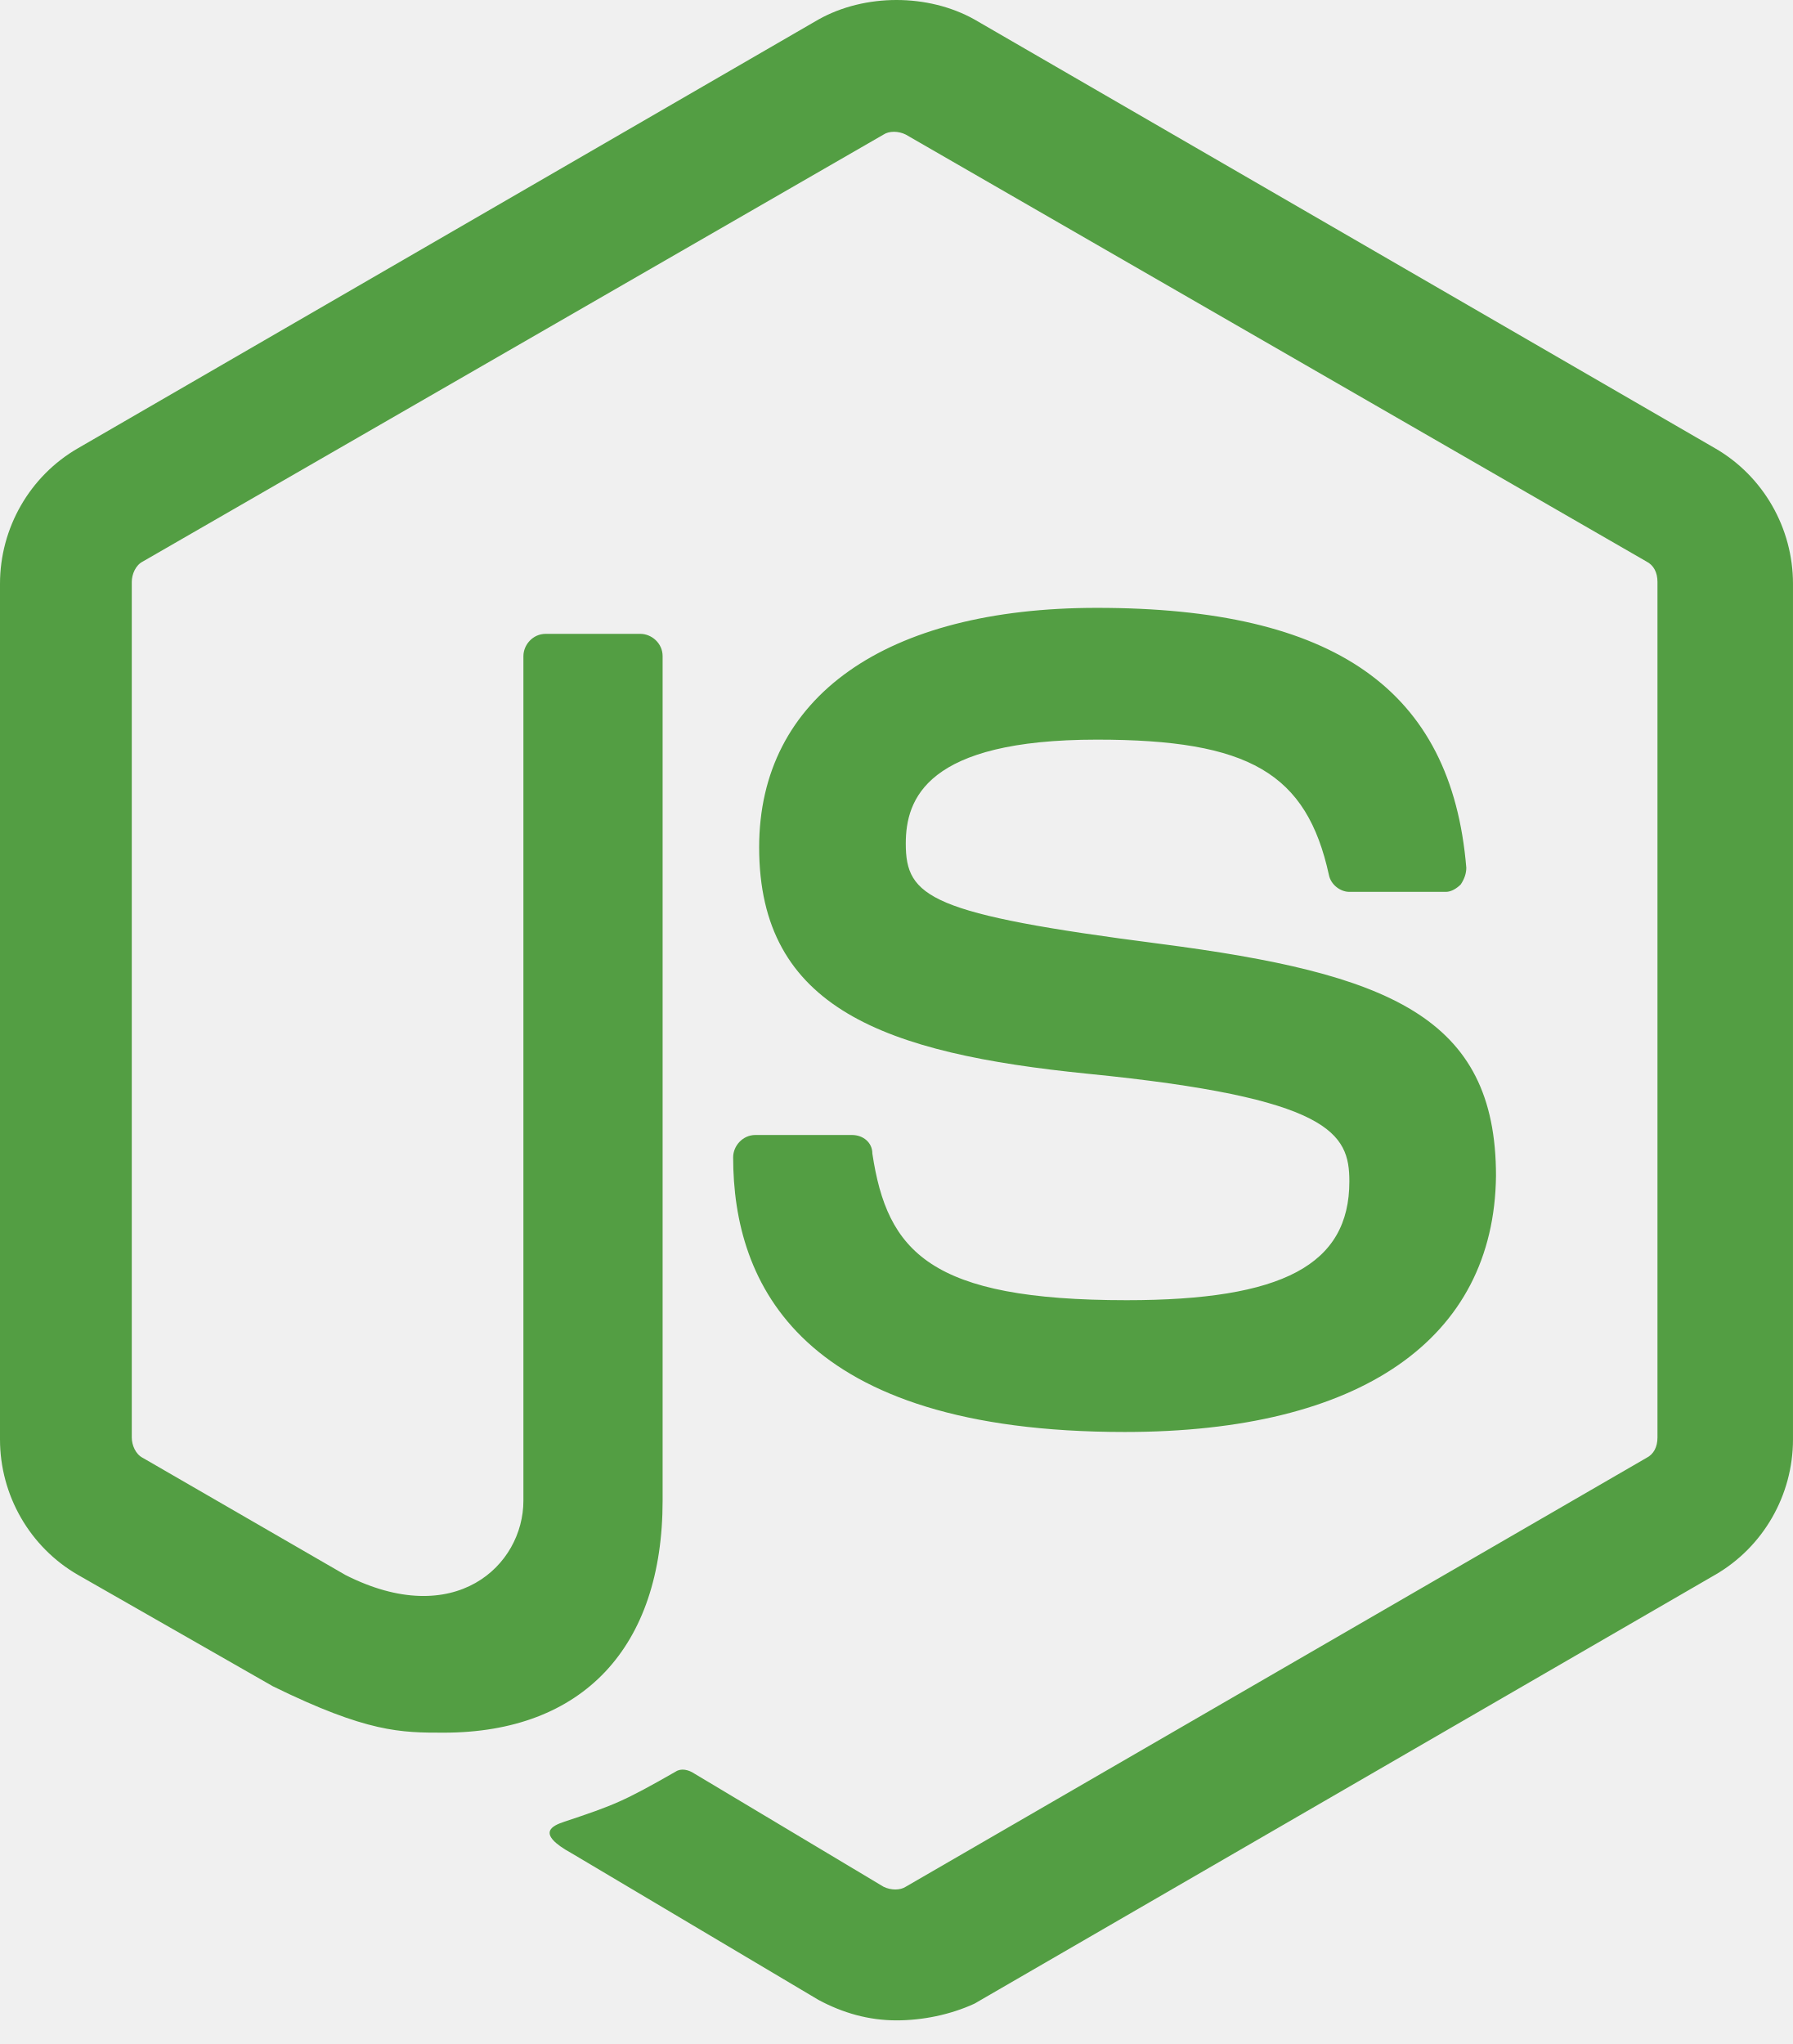
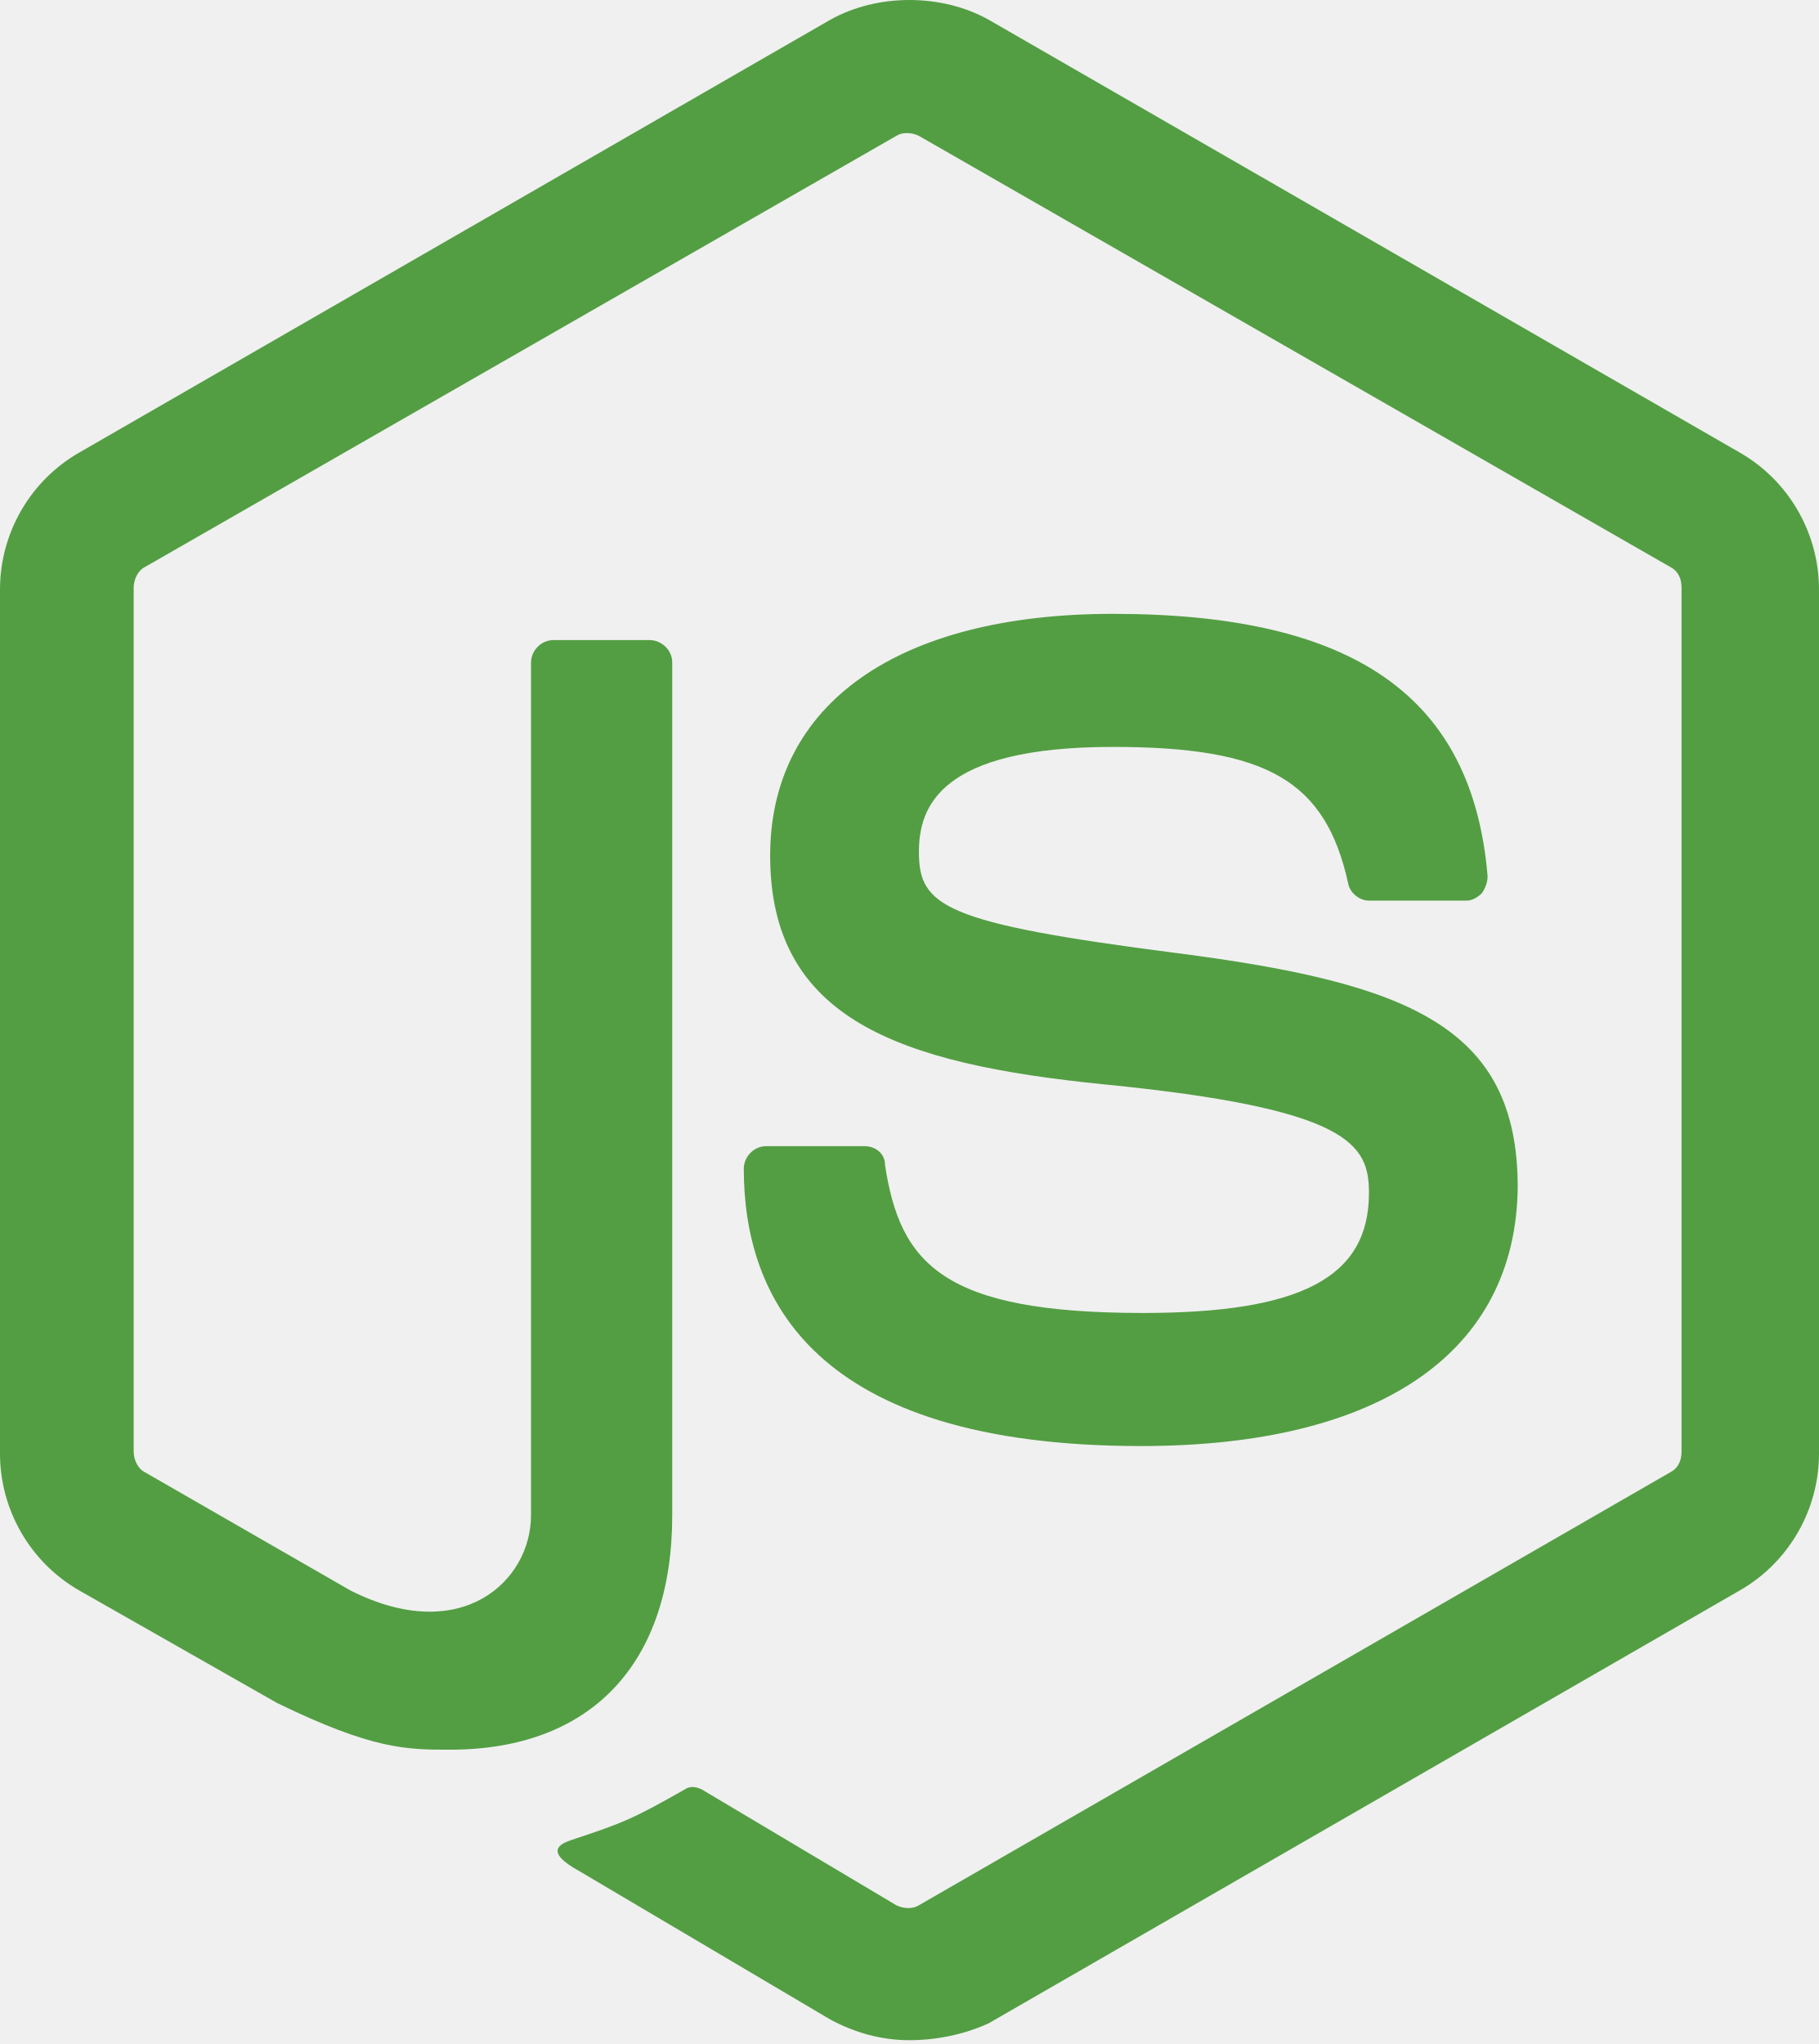
- <svg xmlns="http://www.w3.org/2000/svg" width="50" height="57" viewBox="0 0 50 57" fill="none">
-   <g id="Frame" clip-path="url(#clip0_437_901)">
-     <path id="Vector" d="M25 56.341C24.224 56.341 23.499 56.133 22.826 55.771L15.942 51.682C14.907 51.113 15.424 50.906 15.735 50.802C17.133 50.336 17.391 50.233 18.841 49.405C18.996 49.301 19.203 49.353 19.358 49.456L24.638 52.614C24.845 52.717 25.104 52.717 25.259 52.614L45.911 40.657C46.118 40.554 46.221 40.347 46.221 40.088V16.227C46.221 15.968 46.118 15.761 45.911 15.657L25.259 3.753C25.052 3.649 24.793 3.649 24.638 3.753L3.986 15.657C3.778 15.761 3.675 16.02 3.675 16.227V40.088C3.675 40.295 3.778 40.554 3.986 40.657L9.627 43.918C12.681 45.471 14.596 43.659 14.596 41.848V18.297C14.596 17.986 14.855 17.676 15.217 17.676H17.857C18.168 17.676 18.478 17.935 18.478 18.297V41.848C18.478 45.937 16.253 48.318 12.371 48.318C11.18 48.318 10.248 48.318 7.609 47.024L2.174 43.918C0.828 43.142 0 41.693 0 40.14V16.279C0 14.726 0.828 13.276 2.174 12.5L22.826 0.543C24.12 -0.181 25.88 -0.181 27.174 0.543L47.826 12.5C49.172 13.276 50 14.726 50 16.279V40.14C50 41.693 49.172 43.142 47.826 43.918L27.174 55.875C26.501 56.185 25.725 56.341 25 56.341ZM31.366 39.933C22.308 39.933 20.445 35.792 20.445 32.272C20.445 31.962 20.704 31.651 21.066 31.651H23.758C24.068 31.651 24.327 31.858 24.327 32.169C24.741 34.912 25.932 36.258 31.418 36.258C35.766 36.258 37.629 35.274 37.629 32.945C37.629 31.599 37.112 30.616 30.331 29.943C24.689 29.374 21.17 28.131 21.17 23.628C21.17 19.436 24.689 16.951 30.59 16.951C37.215 16.951 40.476 19.229 40.89 24.198C40.89 24.353 40.839 24.508 40.735 24.664C40.632 24.767 40.476 24.871 40.321 24.871H37.629C37.371 24.871 37.112 24.664 37.06 24.405C36.439 21.558 34.834 20.626 30.59 20.626C25.828 20.626 25.259 22.283 25.259 23.525C25.259 25.026 25.932 25.492 32.35 26.32C38.716 27.148 41.718 28.338 41.718 32.79C41.667 37.345 37.94 39.933 31.366 39.933Z" fill="#539E43" />
+ <svg xmlns="http://www.w3.org/2000/svg" width="89" height="100" viewBox="0 0 89 100" fill="none">
+   <g clip-path="url(#clip0_5047_3860)">
+     <path d="M44.5 99.814C43.118 99.814 41.828 99.448 40.63 98.806L28.377 91.561C26.534 90.553 27.456 90.186 28.008 90.003C30.496 89.177 30.956 88.994 33.536 87.527C33.813 87.343 34.181 87.435 34.458 87.618L43.855 93.212C44.224 93.395 44.684 93.395 44.961 93.212L81.722 72.03C82.09 71.846 82.274 71.479 82.274 71.021V28.748C82.274 28.289 82.09 27.922 81.722 27.739L44.961 6.648C44.592 6.465 44.132 6.465 43.855 6.648L7.094 27.739C6.726 27.922 6.541 28.381 6.541 28.748V71.021C6.541 71.388 6.726 71.846 7.094 72.03L17.137 77.807C22.573 80.558 25.981 77.348 25.981 74.139V32.416C25.981 31.865 26.442 31.315 27.087 31.315H31.786C32.339 31.315 32.891 31.774 32.891 32.416V74.139C32.891 81.383 28.93 85.601 22.02 85.601C19.901 85.601 18.242 85.601 13.543 83.309L3.87 77.807C1.474 76.431 0 73.864 0 71.113V28.839C0 26.088 1.474 23.521 3.87 22.145L40.63 0.963C42.934 -0.321 46.066 -0.321 48.37 0.963L85.13 22.145C87.526 23.521 89 26.088 89 28.839V71.113C89 73.864 87.526 76.431 85.13 77.807L48.37 98.989C47.172 99.539 45.79 99.814 44.5 99.814ZM55.832 70.746C39.709 70.746 36.392 63.41 36.392 57.174C36.392 56.624 36.853 56.074 37.498 56.074H42.289C42.842 56.074 43.302 56.441 43.302 56.991C44.039 61.851 46.158 64.235 55.924 64.235C63.664 64.235 66.98 62.493 66.98 58.367C66.98 55.982 66.059 54.24 53.99 53.048C43.947 52.039 37.682 49.839 37.682 41.861C37.682 34.433 43.947 30.032 54.45 30.032C66.243 30.032 72.048 34.066 72.785 42.869C72.785 43.144 72.692 43.419 72.508 43.695C72.324 43.878 72.048 44.061 71.771 44.061H66.98C66.52 44.061 66.059 43.695 65.967 43.236C64.861 38.193 62.005 36.542 54.45 36.542C45.974 36.542 44.961 39.477 44.961 41.677C44.961 44.337 46.158 45.162 57.583 46.629C68.915 48.096 74.259 50.205 74.259 58.091C74.167 66.161 67.533 70.746 55.832 70.746Z" fill="#539E43" />
  </g>
  <defs>
-     <clipPath id="clip0_437_901">
-       <rect width="50" height="56.445" fill="white" />
+     <clipPath id="clip0_5047_3860">
+       <rect width="89" height="100" fill="white" />
    </clipPath>
  </defs>
</svg>
